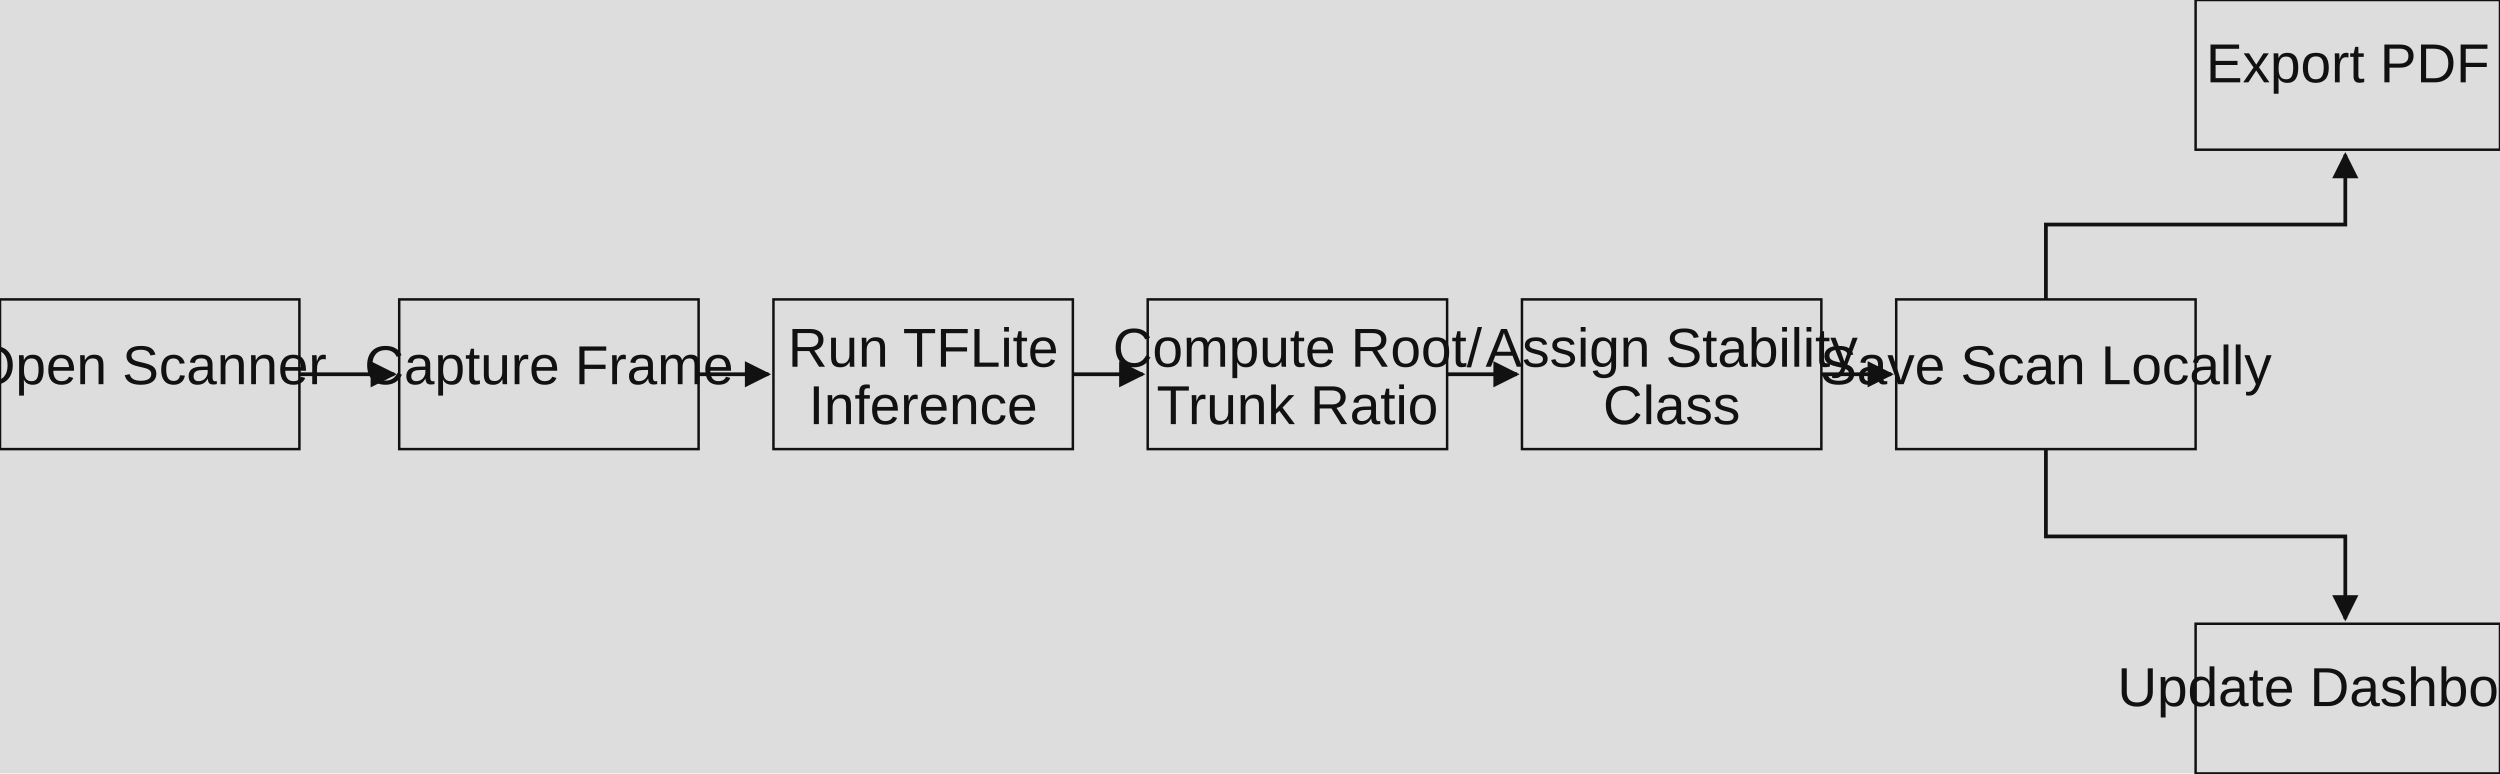
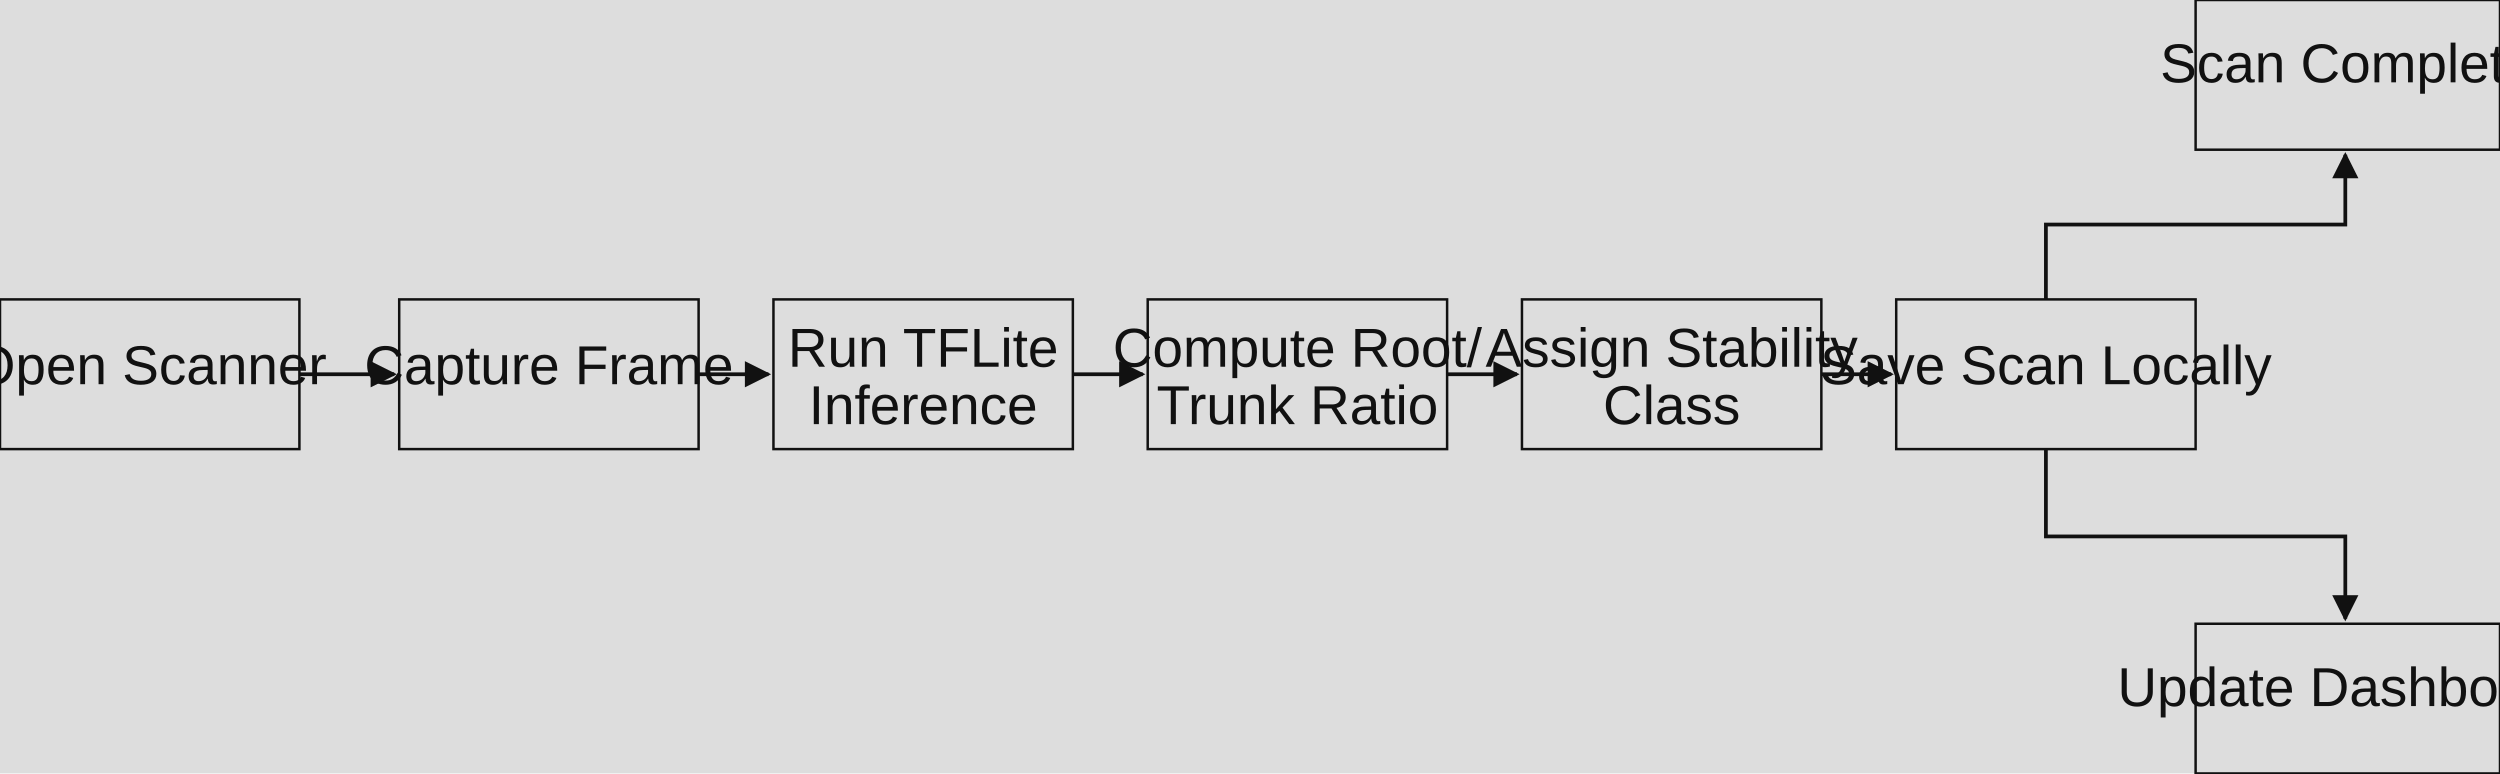
<svg xmlns="http://www.w3.org/2000/svg" width="1002" height="310" viewBox="0 0 1002 310" role="img" aria-labelledby="title desc">
  <defs>
    <style>
      .box {
        fill: #dddddd;
        stroke: #111111;
        stroke-width: 1;
      }
      .txt {
        fill: #111111;
        font: 400 22px Arial, Helvetica, sans-serif;
      }
      .ln {
        stroke: #111111;
        stroke-width: 1.5;
        fill: none;
        marker-end: url(#arrow);
      }
      .wire {
        stroke: #111111;
        stroke-width: 1.5;
        fill: none;
      }
    </style>
    <marker id="arrow" viewBox="0 0 10 10" refX="9" refY="5" markerWidth="7" markerHeight="7" orient="auto">
      <path d="M 0 0 L 10 5 L 0 10 z" fill="#111111" />
    </marker>
  </defs>
  <rect x="0" y="0" width="1002" height="310" fill="#dddddd" />
  <rect x="0" y="120" width="120" height="60" class="box" />
  <text x="60" y="154" text-anchor="middle" class="txt">Open Scanner</text>
  <rect x="160" y="120" width="120" height="60" class="box" />
  <text x="220" y="154" text-anchor="middle" class="txt">Capture Frame</text>
  <rect x="310" y="120" width="120" height="60" class="box" />
  <text x="370" y="147" text-anchor="middle" class="txt">Run TFLite</text>
  <text x="370" y="170" text-anchor="middle" class="txt">Inference</text>
  <rect x="460" y="120" width="120" height="60" class="box" />
  <text x="520" y="147" text-anchor="middle" class="txt">Compute Root/</text>
  <text x="520" y="170" text-anchor="middle" class="txt">Trunk Ratio</text>
  <rect x="610" y="120" width="120" height="60" class="box" />
  <text x="670" y="147" text-anchor="middle" class="txt">Assign Stability</text>
  <text x="670" y="170" text-anchor="middle" class="txt">Class</text>
  <rect x="760" y="120" width="120" height="60" class="box" />
  <text x="820" y="154" text-anchor="middle" class="txt">Save Scan Locally</text>
  <rect x="880" y="0" width="122" height="60" class="box" />
-   <text x="941" y="33" text-anchor="middle" class="txt">Export PDF</text>
+   <text x="941" y="33" text-anchor="middle" class="txt">Scan Complete</text>
  <rect x="880" y="250" width="122" height="60" class="box" />
  <text x="941" y="283" text-anchor="middle" class="txt">Update Dashboard</text>
  <line x1="120" y1="150" x2="158" y2="150" class="ln" />
  <line x1="280" y1="150" x2="308" y2="150" class="ln" />
  <line x1="430" y1="150" x2="458" y2="150" class="ln" />
  <line x1="580" y1="150" x2="608" y2="150" class="ln" />
  <line x1="730" y1="150" x2="758" y2="150" class="ln" />
  <path d="M 820 120 L 820 90 L 940 90 L 940 62" class="ln" />
  <path d="M 820 180 L 820 215 L 940 215 L 940 248" class="ln" />
</svg>
